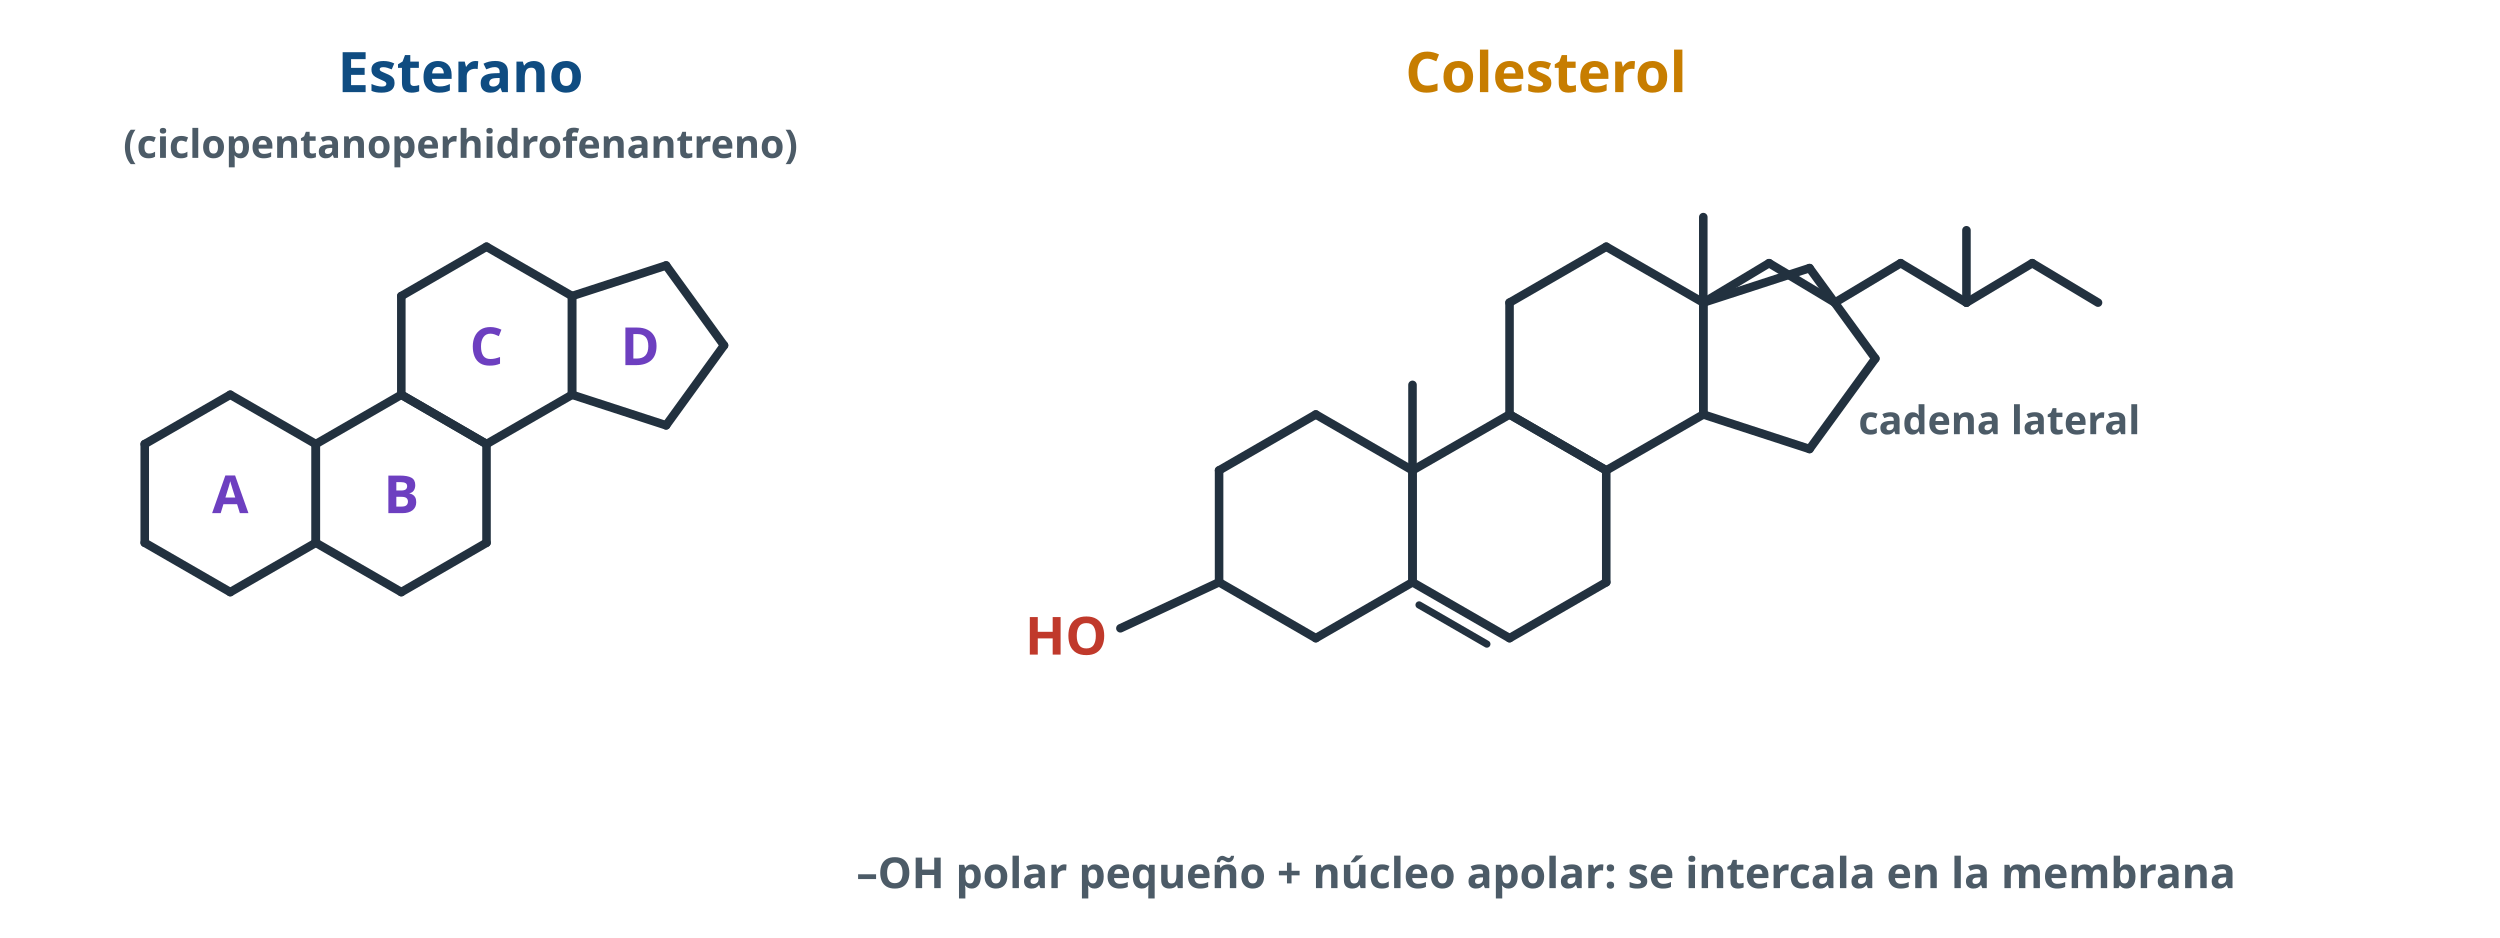
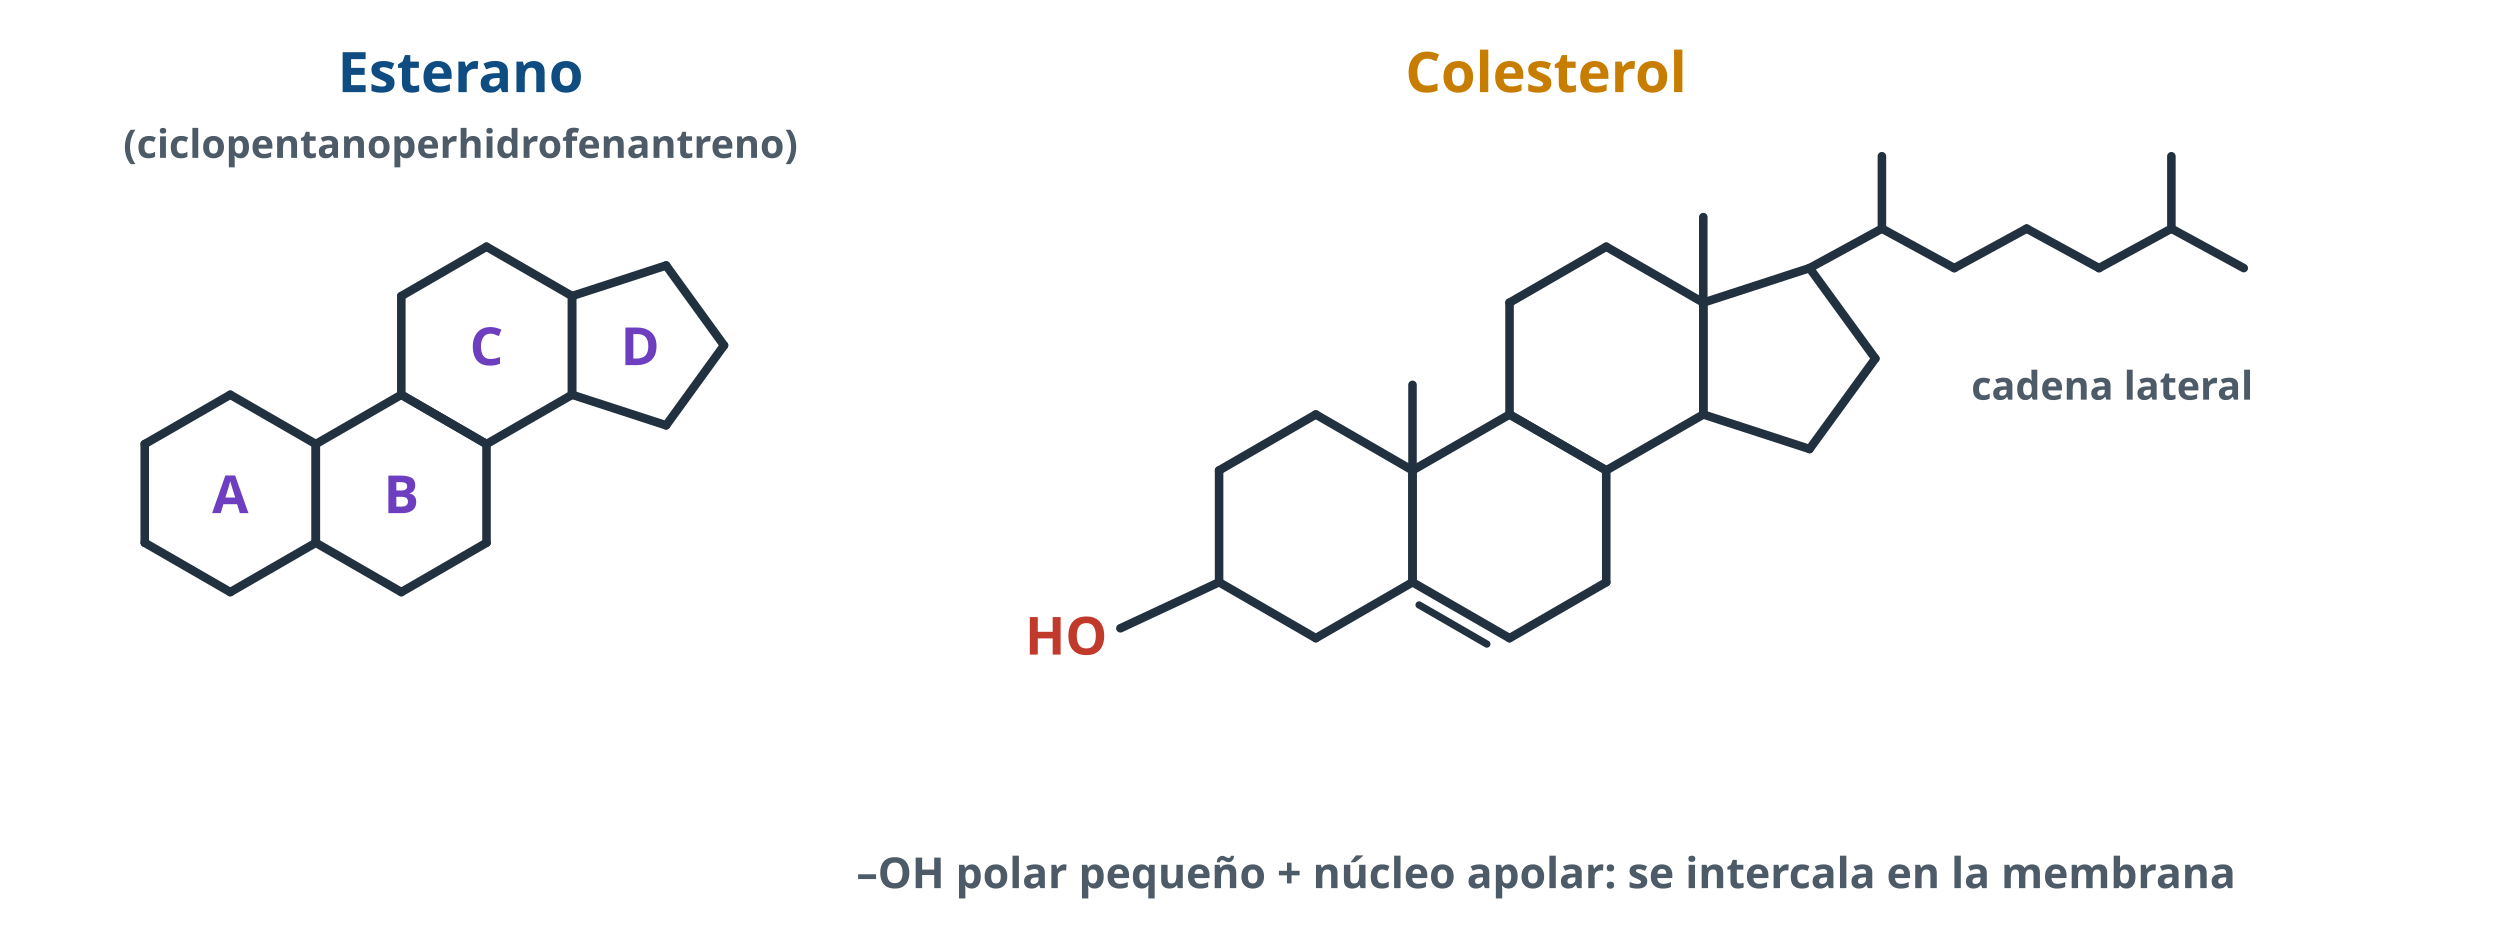
<svg xmlns="http://www.w3.org/2000/svg" viewBox="0 0 760 285" role="img" font-family="Nunito, 'Segoe UI', system-ui, sans-serif">
  <defs>
    <marker id="fl" viewBox="0 0 10 10" refX="8" refY="5" markerWidth="7" markerHeight="7" orient="auto-start-reverse">
      <path d="M0,0 L10,5 L0,10 z" fill="#2a7fc1" />
    </marker>
    <marker id="fk" viewBox="0 0 10 10" refX="8" refY="5" markerWidth="7" markerHeight="7" orient="auto-start-reverse">
      <path d="M0,0 L10,5 L0,10 z" fill="#22313f" />
    </marker>
    <radialGradient id="gO" cx="35%" cy="35%" r="70%">
      <stop offset="0" stop-color="#f08a7e" />
      <stop offset="1" stop-color="#c0392b" />
    </radialGradient>
    <radialGradient id="gH" cx="35%" cy="35%" r="70%">
      <stop offset="0" stop-color="#ffffff" />
      <stop offset="1" stop-color="#d5dde3" />
    </radialGradient>
  </defs>
  <text x="140.0" y="28.0" font-size="17" text-anchor="middle" font-weight="900" fill="#0f4c81">Esterano</text>
  <text x="140.0" y="48.0" font-size="12" text-anchor="middle" font-weight="700" fill="#4c5b67">(ciclopentanoperhidrofenantreno)</text>
  <line x1="70.0" y1="120.0" x2="96.0" y2="135.0" stroke="#22313f" stroke-width="2.6" stroke-linecap="round" />
  <line x1="96.0" y1="135.0" x2="96.0" y2="165.0" stroke="#22313f" stroke-width="2.6" stroke-linecap="round" />
  <line x1="96.0" y1="165.0" x2="70.0" y2="180.0" stroke="#22313f" stroke-width="2.6" stroke-linecap="round" />
  <line x1="70.0" y1="180.0" x2="44.0" y2="165.0" stroke="#22313f" stroke-width="2.6" stroke-linecap="round" />
  <line x1="44.0" y1="165.0" x2="44.0" y2="135.0" stroke="#22313f" stroke-width="2.6" stroke-linecap="round" />
  <line x1="44.0" y1="135.0" x2="70.0" y2="120.0" stroke="#22313f" stroke-width="2.6" stroke-linecap="round" />
  <line x1="122.0" y1="120.0" x2="147.9" y2="135.0" stroke="#22313f" stroke-width="2.6" stroke-linecap="round" />
  <line x1="147.9" y1="135.0" x2="147.9" y2="165.0" stroke="#22313f" stroke-width="2.6" stroke-linecap="round" />
  <line x1="147.9" y1="165.0" x2="122.0" y2="180.0" stroke="#22313f" stroke-width="2.6" stroke-linecap="round" />
  <line x1="122.0" y1="180.0" x2="96.0" y2="165.0" stroke="#22313f" stroke-width="2.6" stroke-linecap="round" />
  <line x1="96.0" y1="165.0" x2="96.0" y2="135.0" stroke="#22313f" stroke-width="2.6" stroke-linecap="round" />
  <line x1="96.0" y1="135.0" x2="122.0" y2="120.0" stroke="#22313f" stroke-width="2.6" stroke-linecap="round" />
  <line x1="147.9" y1="75.0" x2="173.9" y2="90.0" stroke="#22313f" stroke-width="2.6" stroke-linecap="round" />
  <line x1="173.9" y1="90.0" x2="173.9" y2="120.0" stroke="#22313f" stroke-width="2.6" stroke-linecap="round" />
  <line x1="173.9" y1="120.0" x2="147.9" y2="135.0" stroke="#22313f" stroke-width="2.6" stroke-linecap="round" />
  <line x1="147.9" y1="135.0" x2="122.0" y2="120.0" stroke="#22313f" stroke-width="2.6" stroke-linecap="round" />
  <line x1="122.0" y1="120.0" x2="122.0" y2="90.0" stroke="#22313f" stroke-width="2.6" stroke-linecap="round" />
  <line x1="122.0" y1="90.0" x2="147.9" y2="75.0" stroke="#22313f" stroke-width="2.6" stroke-linecap="round" />
  <line x1="173.9" y1="90.0" x2="202.5" y2="80.7" stroke="#22313f" stroke-width="2.6" stroke-linecap="round" />
  <line x1="202.5" y1="80.7" x2="220.1" y2="105.0" stroke="#22313f" stroke-width="2.6" stroke-linecap="round" />
  <line x1="220.1" y1="105.0" x2="202.5" y2="129.3" stroke="#22313f" stroke-width="2.6" stroke-linecap="round" />
  <line x1="202.5" y1="129.3" x2="173.9" y2="120.0" stroke="#22313f" stroke-width="2.6" stroke-linecap="round" />
  <line x1="173.9" y1="120.0" x2="173.9" y2="90.0" stroke="#22313f" stroke-width="2.6" stroke-linecap="round" />
  <text x="70.0" y="156.0" font-size="16" text-anchor="middle" font-weight="900" fill="#6d3fc0">A</text>
  <text x="122.0" y="156.0" font-size="16" text-anchor="middle" font-weight="900" fill="#6d3fc0">B</text>
  <text x="147.9" y="111.0" font-size="16" text-anchor="middle" font-weight="900" fill="#6d3fc0">C</text>
  <text x="194.6" y="111.0" font-size="16" text-anchor="middle" font-weight="900" fill="#6d3fc0">D</text>
  <line x1="400.0" y1="126.0" x2="429.4" y2="143.0" stroke="#22313f" stroke-width="2.6" stroke-linecap="round" />
  <line x1="429.4" y1="143.0" x2="429.4" y2="177.0" stroke="#22313f" stroke-width="2.6" stroke-linecap="round" />
  <line x1="429.4" y1="177.0" x2="400.0" y2="194.0" stroke="#22313f" stroke-width="2.6" stroke-linecap="round" />
  <line x1="400.0" y1="194.0" x2="370.6" y2="177.0" stroke="#22313f" stroke-width="2.6" stroke-linecap="round" />
  <line x1="370.6" y1="177.0" x2="370.6" y2="143.0" stroke="#22313f" stroke-width="2.6" stroke-linecap="round" />
  <line x1="370.6" y1="143.0" x2="400.0" y2="126.0" stroke="#22313f" stroke-width="2.6" stroke-linecap="round" />
  <line x1="458.9" y1="126.0" x2="488.3" y2="143.0" stroke="#22313f" stroke-width="2.6" stroke-linecap="round" />
  <line x1="488.3" y1="143.0" x2="488.3" y2="177.0" stroke="#22313f" stroke-width="2.6" stroke-linecap="round" />
  <line x1="488.3" y1="177.0" x2="458.9" y2="194.0" stroke="#22313f" stroke-width="2.6" stroke-linecap="round" />
  <line x1="458.9" y1="194.0" x2="429.4" y2="177.0" stroke="#22313f" stroke-width="2.6" stroke-linecap="round" />
  <line x1="429.4" y1="177.0" x2="429.4" y2="143.0" stroke="#22313f" stroke-width="2.6" stroke-linecap="round" />
  <line x1="429.4" y1="143.0" x2="458.9" y2="126.0" stroke="#22313f" stroke-width="2.6" stroke-linecap="round" />
  <line x1="488.3" y1="75.0" x2="517.8" y2="92.0" stroke="#22313f" stroke-width="2.6" stroke-linecap="round" />
  <line x1="517.8" y1="92.0" x2="517.8" y2="126.0" stroke="#22313f" stroke-width="2.6" stroke-linecap="round" />
  <line x1="517.8" y1="126.0" x2="488.3" y2="143.0" stroke="#22313f" stroke-width="2.6" stroke-linecap="round" />
  <line x1="488.3" y1="143.0" x2="458.9" y2="126.0" stroke="#22313f" stroke-width="2.6" stroke-linecap="round" />
  <line x1="458.9" y1="126.0" x2="458.9" y2="92.0" stroke="#22313f" stroke-width="2.6" stroke-linecap="round" />
  <line x1="458.9" y1="92.0" x2="488.3" y2="75.0" stroke="#22313f" stroke-width="2.6" stroke-linecap="round" />
  <line x1="517.8" y1="92.0" x2="550.1" y2="81.5" stroke="#22313f" stroke-width="2.6" stroke-linecap="round" />
  <line x1="550.1" y1="81.5" x2="570.1" y2="109.0" stroke="#22313f" stroke-width="2.6" stroke-linecap="round" />
  <line x1="570.1" y1="109.0" x2="550.1" y2="136.5" stroke="#22313f" stroke-width="2.6" stroke-linecap="round" />
  <line x1="550.1" y1="136.5" x2="517.8" y2="126.0" stroke="#22313f" stroke-width="2.6" stroke-linecap="round" />
  <line x1="517.8" y1="126.0" x2="517.8" y2="92.0" stroke="#22313f" stroke-width="2.6" stroke-linecap="round" />
  <text x="470.0" y="28.0" font-size="17" text-anchor="middle" font-weight="900" fill="#c77d00">Colesterol</text>
  <line x1="370.6" y1="177.0" x2="340.6" y2="191.0" stroke="#22313f" stroke-width="2.6" stroke-linecap="round" />
  <text x="336.6" y="199.0" font-size="16" text-anchor="end" font-weight="900" fill="#c0392b">HO</text>
  <line x1="452.0" y1="195.8" x2="431.4" y2="183.9" stroke="#22313f" stroke-width="2.2" stroke-linecap="round" />
  <line x1="429.4" y1="143.0" x2="429.4" y2="117.0" stroke="#22313f" stroke-width="2.6" stroke-linecap="round" />
  <line x1="517.8" y1="92.0" x2="517.8" y2="66.0" stroke="#22313f" stroke-width="2.6" stroke-linecap="round" />
-   <line x1="517.8" y1="92.0" x2="537.8" y2="80.0" stroke="#22313f" stroke-width="2.6" stroke-linecap="round" />
-   <line x1="537.8" y1="80.0" x2="557.8" y2="92.0" stroke="#22313f" stroke-width="2.6" stroke-linecap="round" />
-   <line x1="557.8" y1="92.0" x2="577.8" y2="80.0" stroke="#22313f" stroke-width="2.6" stroke-linecap="round" />
-   <line x1="577.8" y1="80.0" x2="597.8" y2="92.0" stroke="#22313f" stroke-width="2.6" stroke-linecap="round" />
-   <line x1="597.8" y1="92.0" x2="617.8" y2="80.0" stroke="#22313f" stroke-width="2.6" stroke-linecap="round" />
-   <line x1="617.8" y1="80.0" x2="637.8" y2="92.0" stroke="#22313f" stroke-width="2.6" stroke-linecap="round" />
-   <line x1="597.8" y1="92.0" x2="597.8" y2="70.0" stroke="#22313f" stroke-width="2.6" stroke-linecap="round" />
-   <text x="607.8" y="132.0" font-size="12" text-anchor="middle" font-weight="800" fill="#4c5b67">cadena lateral</text>
+   <line x1="550.1" y1="81.5" x2="572.1" y2="69.5" stroke="#22313f" stroke-width="2.6" stroke-linecap="round" />
+   <line x1="572.1" y1="69.5" x2="594.1" y2="81.5" stroke="#22313f" stroke-width="2.6" stroke-linecap="round" />
+   <line x1="594.1" y1="81.5" x2="616.1" y2="69.5" stroke="#22313f" stroke-width="2.6" stroke-linecap="round" />
+   <line x1="616.1" y1="69.5" x2="638.1" y2="81.5" stroke="#22313f" stroke-width="2.6" stroke-linecap="round" />
+   <line x1="638.1" y1="81.5" x2="660.1" y2="69.5" stroke="#22313f" stroke-width="2.6" stroke-linecap="round" />
+   <line x1="660.1" y1="69.5" x2="682.1" y2="81.5" stroke="#22313f" stroke-width="2.6" stroke-linecap="round" />
+   <line x1="572.1" y1="69.5" x2="572.1" y2="47.5" stroke="#22313f" stroke-width="2.6" stroke-linecap="round" />
+   <line x1="660.1" y1="69.5" x2="660.1" y2="47.5" stroke="#22313f" stroke-width="2.6" stroke-linecap="round" />
+   <text x="642.1" y="121.5" font-size="12" text-anchor="middle" font-weight="800" fill="#4c5b67">cadena lateral</text>
  <text x="470.0" y="270.0" font-size="13" text-anchor="middle" font-weight="800" fill="#4c5b67">–OH polar pequeño + núcleo apolar: se intercala en la membrana</text>
</svg>
